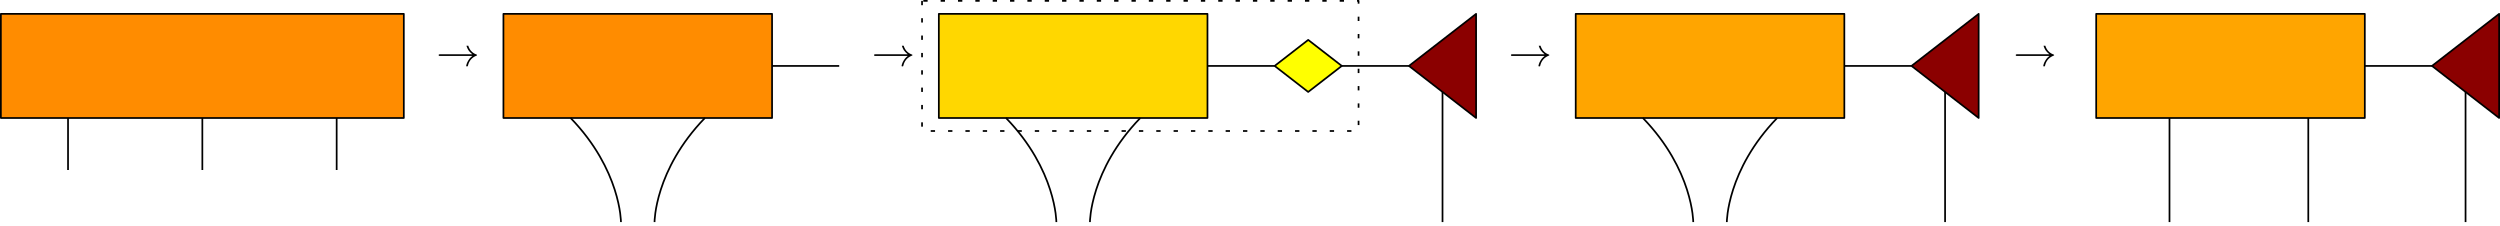
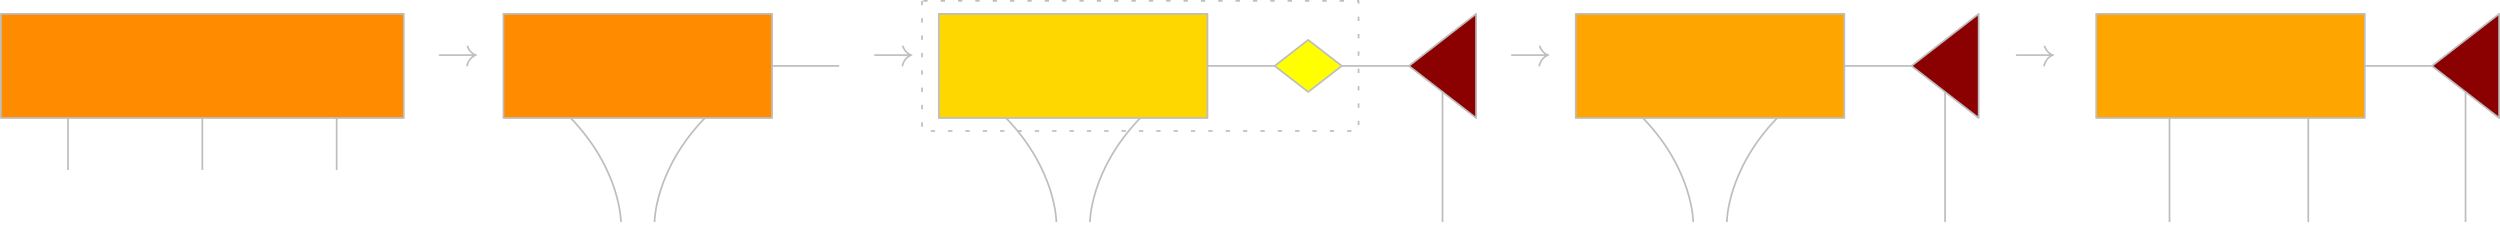
<svg xmlns="http://www.w3.org/2000/svg" xmlns:xlink="http://www.w3.org/1999/xlink" width="576.4pt" height="51.9pt" viewBox="0 0 576.4 51.9" version="1.1">
  <defs>
    <g>
      <symbol overflow="visible" id="glyph0-0">
        <path style="stroke:none;" d="" />
      </symbol>
      <symbol overflow="visible" id="glyph0-1">
        <path style="stroke:none;" d="M 8.312 -2.297 C 7.766 -1.875 7.5 -1.469 7.422 -1.328 C 6.969 -0.641 6.891 -0.016 6.891 -0.016 C 6.891 0.109 7.016 0.109 7.094 0.109 C 7.25 0.109 7.266 0.094 7.312 -0.094 C 7.531 -1.062 8.125 -1.906 9.25 -2.359 C 9.375 -2.406 9.406 -2.422 9.406 -2.5 C 9.406 -2.562 9.344 -2.594 9.328 -2.609 C 8.875 -2.766 7.672 -3.266 7.297 -4.938 C 7.266 -5.062 7.25 -5.094 7.094 -5.094 C 7.016 -5.094 6.891 -5.094 6.891 -4.969 C 6.891 -4.953 6.984 -4.328 7.391 -3.656 C 7.594 -3.359 7.891 -3.016 8.312 -2.688 L 0.906 -2.688 C 0.734 -2.688 0.547 -2.688 0.547 -2.5 C 0.547 -2.297 0.734 -2.297 0.906 -2.297 Z M 8.312 -2.297 " />
      </symbol>
    </g>
    <clipPath id="clip1">
      <path d="M 101 10.547 L 110 10.547 L 110 16 L 101 16 Z M 101 10.547 " />
    </clipPath>
    <clipPath id="clip2">
      <path d="M 131 27 L 144 27 L 144 51.898 L 131 51.898 Z M 131 27 " />
    </clipPath>
    <clipPath id="clip3">
      <path d="M 150 27 L 163 27 L 163 51.898 L 150 51.898 Z M 150 27 " />
    </clipPath>
    <clipPath id="clip4">
      <path d="M 201 10.547 L 211 10.547 L 211 16 L 201 16 Z M 201 10.547 " />
    </clipPath>
    <clipPath id="clip5">
      <path d="M 231 27 L 244 27 L 244 51.898 L 231 51.898 Z M 231 27 " />
    </clipPath>
    <clipPath id="clip6">
      <path d="M 251 27 L 264 27 L 264 51.898 L 251 51.898 Z M 251 27 " />
    </clipPath>
    <clipPath id="clip7">
      <path d="M 332 21 L 333 21 L 333 51.898 L 332 51.898 Z M 332 21 " />
    </clipPath>
    <clipPath id="clip8">
      <path d="M 348 10.547 L 358 10.547 L 358 16 L 348 16 Z M 348 10.547 " />
    </clipPath>
    <clipPath id="clip9">
      <path d="M 448 21 L 449 21 L 449 51.898 L 448 51.898 Z M 448 21 " />
    </clipPath>
    <clipPath id="clip10">
      <path d="M 378 27 L 391 27 L 391 51.898 L 378 51.898 Z M 378 27 " />
    </clipPath>
    <clipPath id="clip11">
      <path d="M 397 27 L 410 27 L 410 51.898 L 397 51.898 Z M 397 27 " />
    </clipPath>
    <clipPath id="clip12">
      <path d="M 560 3 L 576.398 3 L 576.398 28 L 560 28 Z M 560 3 " />
    </clipPath>
    <clipPath id="clip13">
      <path d="M 568 21 L 569 21 L 569 51.898 L 568 51.898 Z M 568 21 " />
    </clipPath>
    <clipPath id="clip14">
      <path d="M 464 10.547 L 474 10.547 L 474 16 L 464 16 Z M 464 10.547 " />
    </clipPath>
    <clipPath id="clip15">
      <path d="M 500 27 L 501 27 L 501 51.898 L 500 51.898 Z M 500 27 " />
    </clipPath>
    <clipPath id="clip16">
      <path d="M 532 27 L 533 27 L 533 51.898 L 532 51.898 Z M 532 27 " />
    </clipPath>
  </defs>
  <g id="surface1">
-     <path style="fill-rule:evenodd;fill:rgb(100%,54.9%,0%);fill-opacity:1;stroke-width:0.4;stroke-linecap:butt;stroke-linejoin:round;stroke:rgb(0%,0%,0%);stroke-opacity:1;stroke-miterlimit:10;" d="M 15.999 784.001 L 15.999 760.001 L 108.902 760.001 L 108.902 784.001 Z M 15.999 784.001 " transform="matrix(1,0,0,-1,-15.8,787.2)" />
-     <path style="fill:none;stroke-width:0.4;stroke-linecap:butt;stroke-linejoin:round;stroke:rgb(0%,0%,0%);stroke-opacity:1;stroke-miterlimit:10;" d="M 31.484 760.001 C 31.484 752.001 31.484 748.001 31.484 748.001 " transform="matrix(1,0,0,-1,-15.8,787.2)" />
-     <path style="fill:none;stroke-width:0.4;stroke-linecap:butt;stroke-linejoin:round;stroke:rgb(0%,0%,0%);stroke-opacity:1;stroke-miterlimit:10;" d="M 62.452 760.001 C 62.452 752.001 62.452 748.001 62.452 748.001 " transform="matrix(1,0,0,-1,-15.8,787.2)" />
-     <path style="fill:none;stroke-width:0.4;stroke-linecap:butt;stroke-linejoin:round;stroke:rgb(0%,0%,0%);stroke-opacity:1;stroke-miterlimit:10;" d="M 93.421 760.001 C 93.421 752.001 93.421 748.001 93.421 748.001 " transform="matrix(1,0,0,-1,-15.8,787.2)" />
+     <path style="fill-rule:evenodd;fill:rgb(100%,54.9%,0%);fill-opacity:1;stroke-width:0.4;stroke-linecap:butt;stroke-linejoin:round;stroke:rgb(74.5%,74.5%,74.5%);stroke-opacity:1;stroke-miterlimit:10;" d="M 15.999 784.001 L 15.999 760.001 L 108.902 760.001 L 108.902 784.001 Z M 15.999 784.001 " transform="matrix(1,0,0,-1,-15.8,787.2)" />
+     <path style="fill:none;stroke-width:0.4;stroke-linecap:butt;stroke-linejoin:round;stroke:rgb(74.5%,74.5%,74.5%);stroke-opacity:1;stroke-miterlimit:10;" d="M 31.484 760.001 C 31.484 752.001 31.484 748.001 31.484 748.001 " transform="matrix(1,0,0,-1,-15.8,787.2)" />
+     <path style="fill:none;stroke-width:0.4;stroke-linecap:butt;stroke-linejoin:round;stroke:rgb(74.5%,74.5%,74.5%);stroke-opacity:1;stroke-miterlimit:10;" d="M 62.452 760.001 C 62.452 752.001 62.452 748.001 62.452 748.001 " transform="matrix(1,0,0,-1,-15.8,787.2)" />
+     <path style="fill:none;stroke-width:0.4;stroke-linecap:butt;stroke-linejoin:round;stroke:rgb(74.5%,74.5%,74.5%);stroke-opacity:1;stroke-miterlimit:10;" d="M 93.421 760.001 C 93.421 752.001 93.421 748.001 93.421 748.001 " transform="matrix(1,0,0,-1,-15.8,787.2)" />
    <g clip-path="url(#clip1)" clip-rule="nonzero">
-       <g style="fill:rgb(0%,0%,0%);fill-opacity:1;">
+       <g style="fill:rgb(74.5%,74.5%,74.5%);fill-opacity:1;">
        <use xlink:href="#glyph0-1" x="100.587" y="15.2" />
      </g>
    </g>
-     <path style="fill-rule:evenodd;fill:rgb(100%,54.9%,0%);fill-opacity:1;stroke-width:0.4;stroke-linecap:butt;stroke-linejoin:round;stroke:rgb(0%,0%,0%);stroke-opacity:1;stroke-miterlimit:10;" d="M 131.87 784.001 L 131.87 760.001 L 193.808 760.001 L 193.808 784.001 Z M 131.87 784.001 " transform="matrix(1,0,0,-1,-15.8,787.2)" />
+     <path style="fill-rule:evenodd;fill:rgb(100%,54.9%,0%);fill-opacity:1;stroke-width:0.4;stroke-linecap:butt;stroke-linejoin:round;stroke:rgb(74.5%,74.5%,74.5%);stroke-opacity:1;stroke-miterlimit:10;" d="M 131.87 784.001 L 131.87 760.001 L 193.808 760.001 L 193.808 784.001 Z M 131.87 784.001 " transform="matrix(1,0,0,-1,-15.8,787.2)" />
    <g clip-path="url(#clip2)" clip-rule="nonzero">
-       <path style="fill:none;stroke-width:0.4;stroke-linecap:butt;stroke-linejoin:round;stroke:rgb(0%,0%,0%);stroke-opacity:1;stroke-miterlimit:10;" d="M 147.355 760.001 C 158.968 748.001 158.968 736.001 158.968 736.001 " transform="matrix(1,0,0,-1,-15.8,787.2)" />
+       <path style="fill:none;stroke-width:0.4;stroke-linecap:butt;stroke-linejoin:round;stroke:rgb(74.5%,74.5%,74.5%);stroke-opacity:1;stroke-miterlimit:10;" d="M 147.355 760.001 C 158.968 748.001 158.968 736.001 158.968 736.001 " transform="matrix(1,0,0,-1,-15.8,787.2)" />
    </g>
    <g clip-path="url(#clip3)" clip-rule="nonzero">
-       <path style="fill:none;stroke-width:0.4;stroke-linecap:butt;stroke-linejoin:round;stroke:rgb(0%,0%,0%);stroke-opacity:1;stroke-miterlimit:10;" d="M 178.323 760.001 C 166.71 748.001 166.71 736.001 166.71 736.001 " transform="matrix(1,0,0,-1,-15.8,787.2)" />
+       <path style="fill:none;stroke-width:0.4;stroke-linecap:butt;stroke-linejoin:round;stroke:rgb(74.5%,74.5%,74.5%);stroke-opacity:1;stroke-miterlimit:10;" d="M 178.323 760.001 C 166.71 748.001 166.71 736.001 166.71 736.001 " transform="matrix(1,0,0,-1,-15.8,787.2)" />
    </g>
-     <path style="fill:none;stroke-width:0.4;stroke-linecap:butt;stroke-linejoin:round;stroke:rgb(0%,0%,0%);stroke-opacity:1;stroke-miterlimit:10;" d="M 193.808 772.001 C 204.128 772.001 209.288 772.001 209.288 772.001 " transform="matrix(1,0,0,-1,-15.8,787.2)" />
+     <path style="fill:none;stroke-width:0.4;stroke-linecap:butt;stroke-linejoin:round;stroke:rgb(74.5%,74.5%,74.5%);stroke-opacity:1;stroke-miterlimit:10;" d="M 193.808 772.001 C 204.128 772.001 209.288 772.001 209.288 772.001 " transform="matrix(1,0,0,-1,-15.8,787.2)" />
    <g clip-path="url(#clip4)" clip-rule="nonzero">
-       <g style="fill:rgb(0%,0%,0%);fill-opacity:1;">
+       <g style="fill:rgb(74.5%,74.5%,74.5%);fill-opacity:1;">
        <use xlink:href="#glyph0-1" x="200.974" y="15.2" />
      </g>
    </g>
-     <path style="fill-rule:evenodd;fill:rgb(100%,84.299%,0%);fill-opacity:1;stroke-width:0.4;stroke-linecap:butt;stroke-linejoin:round;stroke:rgb(0%,0%,0%);stroke-opacity:1;stroke-miterlimit:10;" d="M 232.257 784.001 L 232.257 760.001 L 294.195 760.001 L 294.195 784.001 Z M 232.257 784.001 " transform="matrix(1,0,0,-1,-15.8,787.2)" />
+     <path style="fill-rule:evenodd;fill:rgb(100%,84.299%,0%);fill-opacity:1;stroke-width:0.4;stroke-linecap:butt;stroke-linejoin:round;stroke:rgb(74.5%,74.5%,74.5%);stroke-opacity:1;stroke-miterlimit:10;" d="M 232.257 784.001 L 232.257 760.001 L 294.195 760.001 L 294.195 784.001 Z M 232.257 784.001 " transform="matrix(1,0,0,-1,-15.8,787.2)" />
    <g clip-path="url(#clip5)" clip-rule="nonzero">
-       <path style="fill:none;stroke-width:0.4;stroke-linecap:butt;stroke-linejoin:round;stroke:rgb(0%,0%,0%);stroke-opacity:1;stroke-miterlimit:10;" d="M 247.741 760.001 C 259.355 748.001 259.355 736.001 259.355 736.001 " transform="matrix(1,0,0,-1,-15.8,787.2)" />
+       <path style="fill:none;stroke-width:0.4;stroke-linecap:butt;stroke-linejoin:round;stroke:rgb(74.5%,74.5%,74.5%);stroke-opacity:1;stroke-miterlimit:10;" d="M 247.741 760.001 C 259.355 748.001 259.355 736.001 259.355 736.001 " transform="matrix(1,0,0,-1,-15.8,787.2)" />
    </g>
    <g clip-path="url(#clip6)" clip-rule="nonzero">
-       <path style="fill:none;stroke-width:0.4;stroke-linecap:butt;stroke-linejoin:round;stroke:rgb(0%,0%,0%);stroke-opacity:1;stroke-miterlimit:10;" d="M 278.71 760.001 C 267.097 748.001 267.097 736.001 267.097 736.001 " transform="matrix(1,0,0,-1,-15.8,787.2)" />
+       <path style="fill:none;stroke-width:0.4;stroke-linecap:butt;stroke-linejoin:round;stroke:rgb(74.5%,74.5%,74.5%);stroke-opacity:1;stroke-miterlimit:10;" d="M 278.71 760.001 C 267.097 748.001 267.097 736.001 267.097 736.001 " transform="matrix(1,0,0,-1,-15.8,787.2)" />
    </g>
-     <path style="fill:none;stroke-width:0.4;stroke-linecap:butt;stroke-linejoin:round;stroke:rgb(0%,0%,0%);stroke-opacity:1;stroke-miterlimit:10;" d="M 294.195 772.001 C 304.515 772.001 309.679 772.001 309.679 772.001 " transform="matrix(1,0,0,-1,-15.8,787.2)" />
-     <path style="fill-rule:evenodd;fill:rgb(100%,100%,0%);fill-opacity:1;stroke-width:0.4;stroke-linecap:butt;stroke-linejoin:round;stroke:rgb(0%,0%,0%);stroke-opacity:1;stroke-miterlimit:10;" d="M 309.679 772.001 L 317.417 778.001 L 325.159 772.001 L 317.417 766.001 Z M 309.679 772.001 " transform="matrix(1,0,0,-1,-15.8,787.2)" />
-     <path style="fill:none;stroke-width:0.4;stroke-linecap:butt;stroke-linejoin:round;stroke:rgb(0%,0%,0%);stroke-opacity:1;stroke-miterlimit:10;" d="M 325.159 772.001 C 335.484 772.001 340.644 772.001 340.644 772.001 " transform="matrix(1,0,0,-1,-15.8,787.2)" />
-     <path style="fill-rule:evenodd;fill:rgb(54.5%,0%,0%);fill-opacity:1;stroke-width:0.4;stroke-linecap:butt;stroke-linejoin:round;stroke:rgb(0%,0%,0%);stroke-opacity:1;stroke-miterlimit:10;" d="M 340.644 772.001 L 356.128 784.001 L 356.128 760.001 Z M 340.644 772.001 " transform="matrix(1,0,0,-1,-15.8,787.2)" />
+     <path style="fill:none;stroke-width:0.4;stroke-linecap:butt;stroke-linejoin:round;stroke:rgb(74.5%,74.5%,74.5%);stroke-opacity:1;stroke-miterlimit:10;" d="M 294.195 772.001 C 304.515 772.001 309.679 772.001 309.679 772.001 " transform="matrix(1,0,0,-1,-15.8,787.2)" />
+     <path style="fill-rule:evenodd;fill:rgb(100%,100%,0%);fill-opacity:1;stroke-width:0.4;stroke-linecap:butt;stroke-linejoin:round;stroke:rgb(74.5%,74.5%,74.5%);stroke-opacity:1;stroke-miterlimit:10;" d="M 309.679 772.001 L 317.417 778.001 L 325.159 772.001 L 317.417 766.001 Z M 309.679 772.001 " transform="matrix(1,0,0,-1,-15.8,787.2)" />
+     <path style="fill:none;stroke-width:0.4;stroke-linecap:butt;stroke-linejoin:round;stroke:rgb(74.5%,74.5%,74.5%);stroke-opacity:1;stroke-miterlimit:10;" d="M 325.159 772.001 C 335.484 772.001 340.644 772.001 340.644 772.001 " transform="matrix(1,0,0,-1,-15.8,787.2)" />
+     <path style="fill-rule:evenodd;fill:rgb(54.5%,0%,0%);fill-opacity:1;stroke-width:0.4;stroke-linecap:butt;stroke-linejoin:round;stroke:rgb(74.5%,74.5%,74.5%);stroke-opacity:1;stroke-miterlimit:10;" d="M 340.644 772.001 L 356.128 784.001 L 356.128 760.001 Z M 340.644 772.001 " transform="matrix(1,0,0,-1,-15.8,787.2)" />
    <g clip-path="url(#clip7)" clip-rule="nonzero">
-       <path style="fill:none;stroke-width:0.4;stroke-linecap:butt;stroke-linejoin:round;stroke:rgb(0%,0%,0%);stroke-opacity:1;stroke-miterlimit:10;" d="M 348.386 766.001 C 348.386 746.001 348.386 736.001 348.386 736.001 " transform="matrix(1,0,0,-1,-15.8,787.2)" />
+       <path style="fill:none;stroke-width:0.4;stroke-linecap:butt;stroke-linejoin:round;stroke:rgb(74.5%,74.5%,74.5%);stroke-opacity:1;stroke-miterlimit:10;" d="M 348.386 766.001 C 348.386 746.001 348.386 736.001 348.386 736.001 " transform="matrix(1,0,0,-1,-15.8,787.2)" />
    </g>
    <g clip-path="url(#clip8)" clip-rule="nonzero">
-       <g style="fill:rgb(0%,0%,0%);fill-opacity:1;">
+       <g style="fill:rgb(74.5%,74.5%,74.5%);fill-opacity:1;">
        <use xlink:href="#glyph0-1" x="347.813" y="15.2" />
      </g>
    </g>
-     <path style="fill:none;stroke-width:0.4;stroke-linecap:butt;stroke-linejoin:round;stroke:rgb(0%,0%,0%);stroke-opacity:1;stroke-dasharray:1,3;stroke-miterlimit:10;" d="M 228.386 787.001 L 228.386 757.001 L 329.03 757.001 L 329.03 787.001 Z M 228.386 787.001 " transform="matrix(1,0,0,-1,-15.8,787.2)" />
-     <path style="fill-rule:evenodd;fill:rgb(100%,64.699%,0%);fill-opacity:1;stroke-width:0.4;stroke-linecap:butt;stroke-linejoin:round;stroke:rgb(0%,0%,0%);stroke-opacity:1;stroke-miterlimit:10;" d="M 379.097 784.001 L 379.097 760.001 L 441.03 760.001 L 441.03 784.001 Z M 379.097 784.001 " transform="matrix(1,0,0,-1,-15.8,787.2)" />
-     <path style="fill:none;stroke-width:0.4;stroke-linecap:butt;stroke-linejoin:round;stroke:rgb(0%,0%,0%);stroke-opacity:1;stroke-miterlimit:10;" d="M 441.03 772.001 C 451.355 772.001 456.515 772.001 456.515 772.001 " transform="matrix(1,0,0,-1,-15.8,787.2)" />
-     <path style="fill-rule:evenodd;fill:rgb(54.5%,0%,0%);fill-opacity:1;stroke-width:0.4;stroke-linecap:butt;stroke-linejoin:round;stroke:rgb(0%,0%,0%);stroke-opacity:1;stroke-miterlimit:10;" d="M 456.515 772.001 L 471.999 784.001 L 471.999 760.001 Z M 456.515 772.001 " transform="matrix(1,0,0,-1,-15.8,787.2)" />
+     <path style="fill:none;stroke-width:0.4;stroke-linecap:butt;stroke-linejoin:round;stroke:rgb(74.5%,74.5%,74.5%);stroke-opacity:1;stroke-dasharray:1,3;stroke-miterlimit:10;" d="M 228.386 787.001 L 228.386 757.001 L 329.03 757.001 L 329.03 787.001 Z M 228.386 787.001 " transform="matrix(1,0,0,-1,-15.8,787.2)" />
+     <path style="fill-rule:evenodd;fill:rgb(100%,64.699%,0%);fill-opacity:1;stroke-width:0.4;stroke-linecap:butt;stroke-linejoin:round;stroke:rgb(74.5%,74.5%,74.5%);stroke-opacity:1;stroke-miterlimit:10;" d="M 379.097 784.001 L 379.097 760.001 L 441.03 760.001 L 441.03 784.001 Z M 379.097 784.001 " transform="matrix(1,0,0,-1,-15.8,787.2)" />
+     <path style="fill:none;stroke-width:0.4;stroke-linecap:butt;stroke-linejoin:round;stroke:rgb(74.5%,74.5%,74.5%);stroke-opacity:1;stroke-miterlimit:10;" d="M 441.03 772.001 C 451.355 772.001 456.515 772.001 456.515 772.001 " transform="matrix(1,0,0,-1,-15.8,787.2)" />
+     <path style="fill-rule:evenodd;fill:rgb(54.5%,0%,0%);fill-opacity:1;stroke-width:0.4;stroke-linecap:butt;stroke-linejoin:round;stroke:rgb(74.5%,74.5%,74.5%);stroke-opacity:1;stroke-miterlimit:10;" d="M 456.515 772.001 L 471.999 784.001 L 471.999 760.001 Z M 456.515 772.001 " transform="matrix(1,0,0,-1,-15.8,787.2)" />
    <g clip-path="url(#clip9)" clip-rule="nonzero">
-       <path style="fill:none;stroke-width:0.4;stroke-linecap:butt;stroke-linejoin:round;stroke:rgb(0%,0%,0%);stroke-opacity:1;stroke-miterlimit:10;" d="M 464.257 766.001 C 464.257 746.001 464.257 736.001 464.257 736.001 " transform="matrix(1,0,0,-1,-15.8,787.2)" />
+       <path style="fill:none;stroke-width:0.4;stroke-linecap:butt;stroke-linejoin:round;stroke:rgb(74.5%,74.5%,74.5%);stroke-opacity:1;stroke-miterlimit:10;" d="M 464.257 766.001 C 464.257 746.001 464.257 736.001 464.257 736.001 " transform="matrix(1,0,0,-1,-15.8,787.2)" />
    </g>
    <g clip-path="url(#clip10)" clip-rule="nonzero">
-       <path style="fill:none;stroke-width:0.4;stroke-linecap:butt;stroke-linejoin:round;stroke:rgb(0%,0%,0%);stroke-opacity:1;stroke-miterlimit:10;" d="M 394.581 760.001 C 406.195 748.001 406.195 736.001 406.195 736.001 " transform="matrix(1,0,0,-1,-15.8,787.2)" />
+       <path style="fill:none;stroke-width:0.4;stroke-linecap:butt;stroke-linejoin:round;stroke:rgb(74.5%,74.5%,74.5%);stroke-opacity:1;stroke-miterlimit:10;" d="M 394.581 760.001 C 406.195 748.001 406.195 736.001 406.195 736.001 " transform="matrix(1,0,0,-1,-15.8,787.2)" />
    </g>
    <g clip-path="url(#clip11)" clip-rule="nonzero">
-       <path style="fill:none;stroke-width:0.4;stroke-linecap:butt;stroke-linejoin:round;stroke:rgb(0%,0%,0%);stroke-opacity:1;stroke-miterlimit:10;" d="M 425.546 760.001 C 413.937 748.001 413.937 736.001 413.937 736.001 " transform="matrix(1,0,0,-1,-15.8,787.2)" />
+       <path style="fill:none;stroke-width:0.4;stroke-linecap:butt;stroke-linejoin:round;stroke:rgb(74.5%,74.5%,74.5%);stroke-opacity:1;stroke-miterlimit:10;" d="M 425.546 760.001 C 413.937 748.001 413.937 736.001 413.937 736.001 " transform="matrix(1,0,0,-1,-15.8,787.2)" />
    </g>
-     <path style="fill-rule:evenodd;fill:rgb(100%,64.699%,0%);fill-opacity:1;stroke-width:0.4;stroke-linecap:butt;stroke-linejoin:round;stroke:rgb(0%,0%,0%);stroke-opacity:1;stroke-miterlimit:10;" d="M 499.097 784.001 L 499.097 760.001 L 561.03 760.001 L 561.03 784.001 Z M 499.097 784.001 " transform="matrix(1,0,0,-1,-15.8,787.2)" />
-     <path style="fill:none;stroke-width:0.4;stroke-linecap:butt;stroke-linejoin:round;stroke:rgb(0%,0%,0%);stroke-opacity:1;stroke-miterlimit:10;" d="M 561.03 772.001 C 571.355 772.001 576.515 772.001 576.515 772.001 " transform="matrix(1,0,0,-1,-15.8,787.2)" />
+     <path style="fill-rule:evenodd;fill:rgb(100%,64.699%,0%);fill-opacity:1;stroke-width:0.4;stroke-linecap:butt;stroke-linejoin:round;stroke:rgb(74.5%,74.5%,74.5%);stroke-opacity:1;stroke-miterlimit:10;" d="M 499.097 784.001 L 499.097 760.001 L 561.03 760.001 L 561.03 784.001 Z M 499.097 784.001 " transform="matrix(1,0,0,-1,-15.8,787.2)" />
+     <path style="fill:none;stroke-width:0.4;stroke-linecap:butt;stroke-linejoin:round;stroke:rgb(74.5%,74.5%,74.5%);stroke-opacity:1;stroke-miterlimit:10;" d="M 561.03 772.001 C 571.355 772.001 576.515 772.001 576.515 772.001 " transform="matrix(1,0,0,-1,-15.8,787.2)" />
    <g clip-path="url(#clip12)" clip-rule="nonzero">
-       <path style="fill-rule:evenodd;fill:rgb(54.5%,0%,0%);fill-opacity:1;stroke-width:0.4;stroke-linecap:butt;stroke-linejoin:round;stroke:rgb(0%,0%,0%);stroke-opacity:1;stroke-miterlimit:10;" d="M 576.515 772.001 L 591.999 784.001 L 591.999 760.001 Z M 576.515 772.001 " transform="matrix(1,0,0,-1,-15.8,787.2)" />
+       <path style="fill-rule:evenodd;fill:rgb(54.5%,0%,0%);fill-opacity:1;stroke-width:0.4;stroke-linecap:butt;stroke-linejoin:round;stroke:rgb(74.5%,74.5%,74.5%);stroke-opacity:1;stroke-miterlimit:10;" d="M 576.515 772.001 L 591.999 784.001 L 591.999 760.001 Z M 576.515 772.001 " transform="matrix(1,0,0,-1,-15.8,787.2)" />
    </g>
    <g clip-path="url(#clip13)" clip-rule="nonzero">
-       <path style="fill:none;stroke-width:0.4;stroke-linecap:butt;stroke-linejoin:round;stroke:rgb(0%,0%,0%);stroke-opacity:1;stroke-miterlimit:10;" d="M 584.257 766.001 C 584.257 746.001 584.257 736.001 584.257 736.001 " transform="matrix(1,0,0,-1,-15.8,787.2)" />
+       <path style="fill:none;stroke-width:0.4;stroke-linecap:butt;stroke-linejoin:round;stroke:rgb(74.5%,74.5%,74.5%);stroke-opacity:1;stroke-miterlimit:10;" d="M 584.257 766.001 C 584.257 746.001 584.257 736.001 584.257 736.001 " transform="matrix(1,0,0,-1,-15.8,787.2)" />
    </g>
    <g clip-path="url(#clip14)" clip-rule="nonzero">
-       <g style="fill:rgb(0%,0%,0%);fill-opacity:1;">
+       <g style="fill:rgb(74.5%,74.5%,74.5%);fill-opacity:1;">
        <use xlink:href="#glyph0-1" x="464.2" y="15.2" />
      </g>
    </g>
    <g clip-path="url(#clip15)" clip-rule="nonzero">
-       <path style="fill:none;stroke-width:0.4;stroke-linecap:butt;stroke-linejoin:round;stroke:rgb(0%,0%,0%);stroke-opacity:1;stroke-miterlimit:10;" d="M 515.999 760.001 C 515.999 744.001 515.999 736.001 515.999 736.001 " transform="matrix(1,0,0,-1,-15.8,787.2)" />
+       <path style="fill:none;stroke-width:0.4;stroke-linecap:butt;stroke-linejoin:round;stroke:rgb(74.5%,74.5%,74.5%);stroke-opacity:1;stroke-miterlimit:10;" d="M 515.999 760.001 C 515.999 744.001 515.999 736.001 515.999 736.001 " transform="matrix(1,0,0,-1,-15.8,787.2)" />
    </g>
    <g clip-path="url(#clip16)" clip-rule="nonzero">
-       <path style="fill:none;stroke-width:0.4;stroke-linecap:butt;stroke-linejoin:round;stroke:rgb(0%,0%,0%);stroke-opacity:1;stroke-miterlimit:10;" d="M 547.999 760.001 C 547.999 744.001 547.999 736.001 547.999 736.001 " transform="matrix(1,0,0,-1,-15.8,787.2)" />
+       <path style="fill:none;stroke-width:0.4;stroke-linecap:butt;stroke-linejoin:round;stroke:rgb(74.5%,74.5%,74.5%);stroke-opacity:1;stroke-miterlimit:10;" d="M 547.999 760.001 C 547.999 744.001 547.999 736.001 547.999 736.001 " transform="matrix(1,0,0,-1,-15.8,787.2)" />
    </g>
  </g>
</svg>
